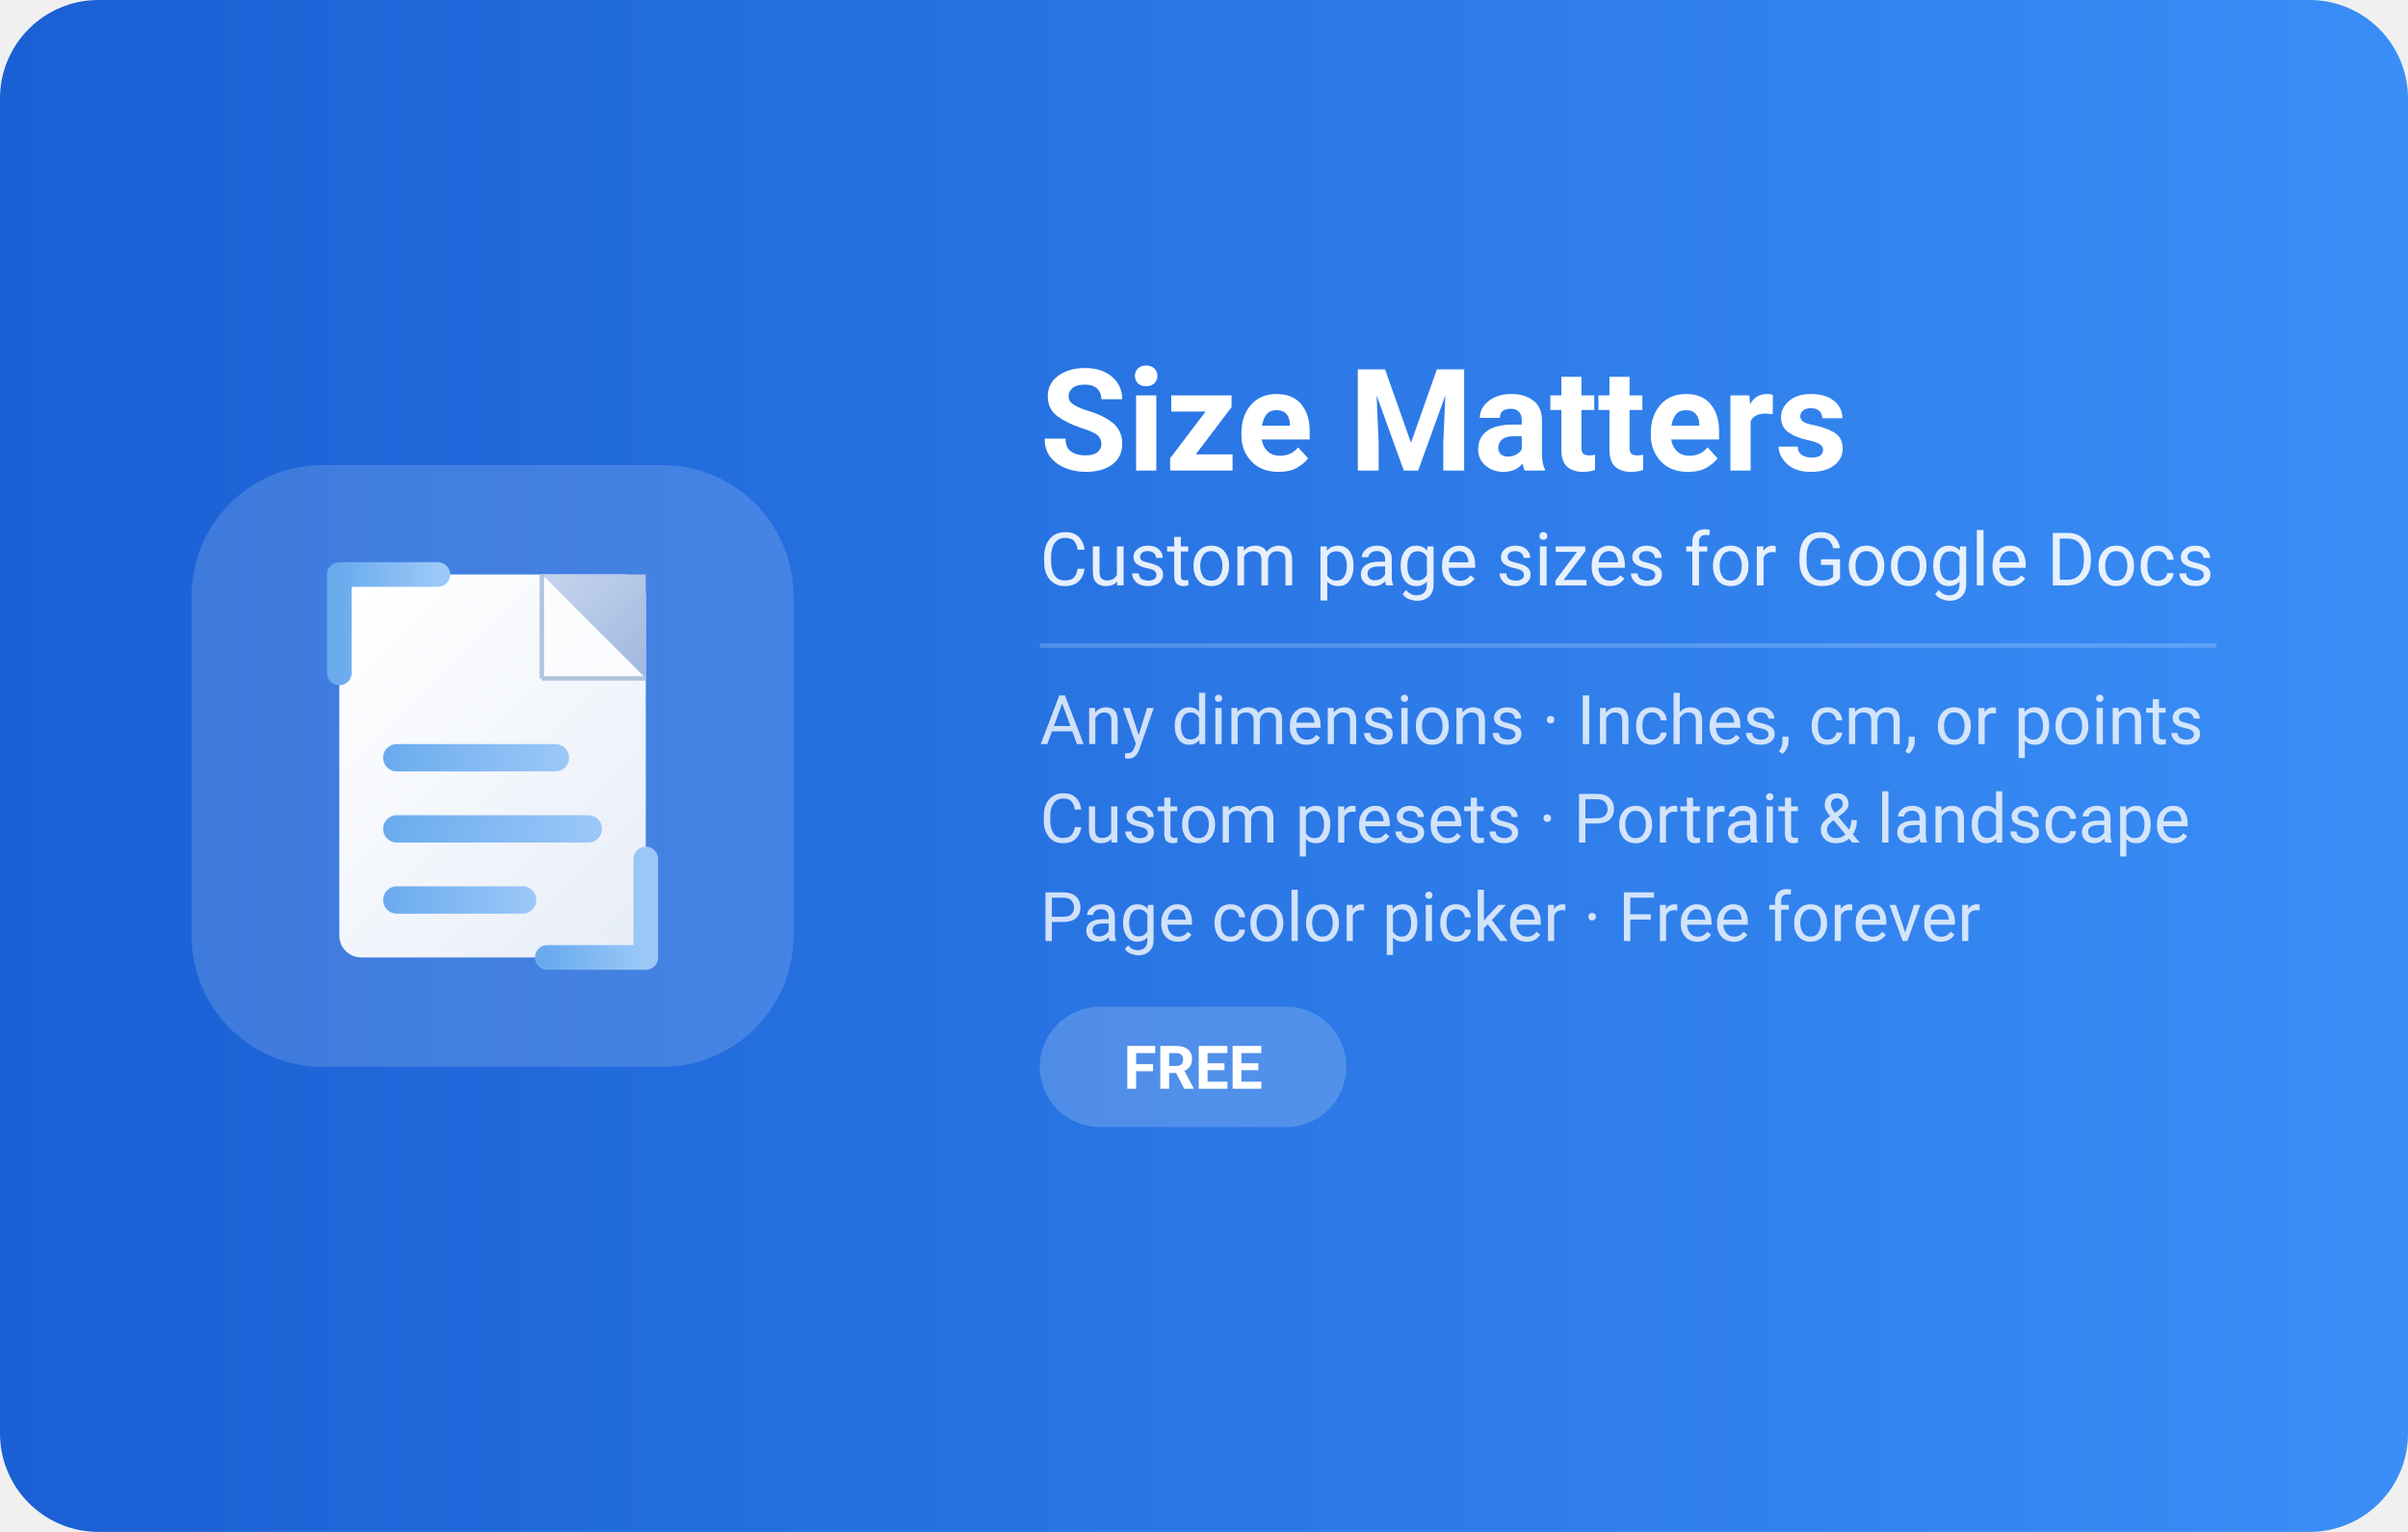
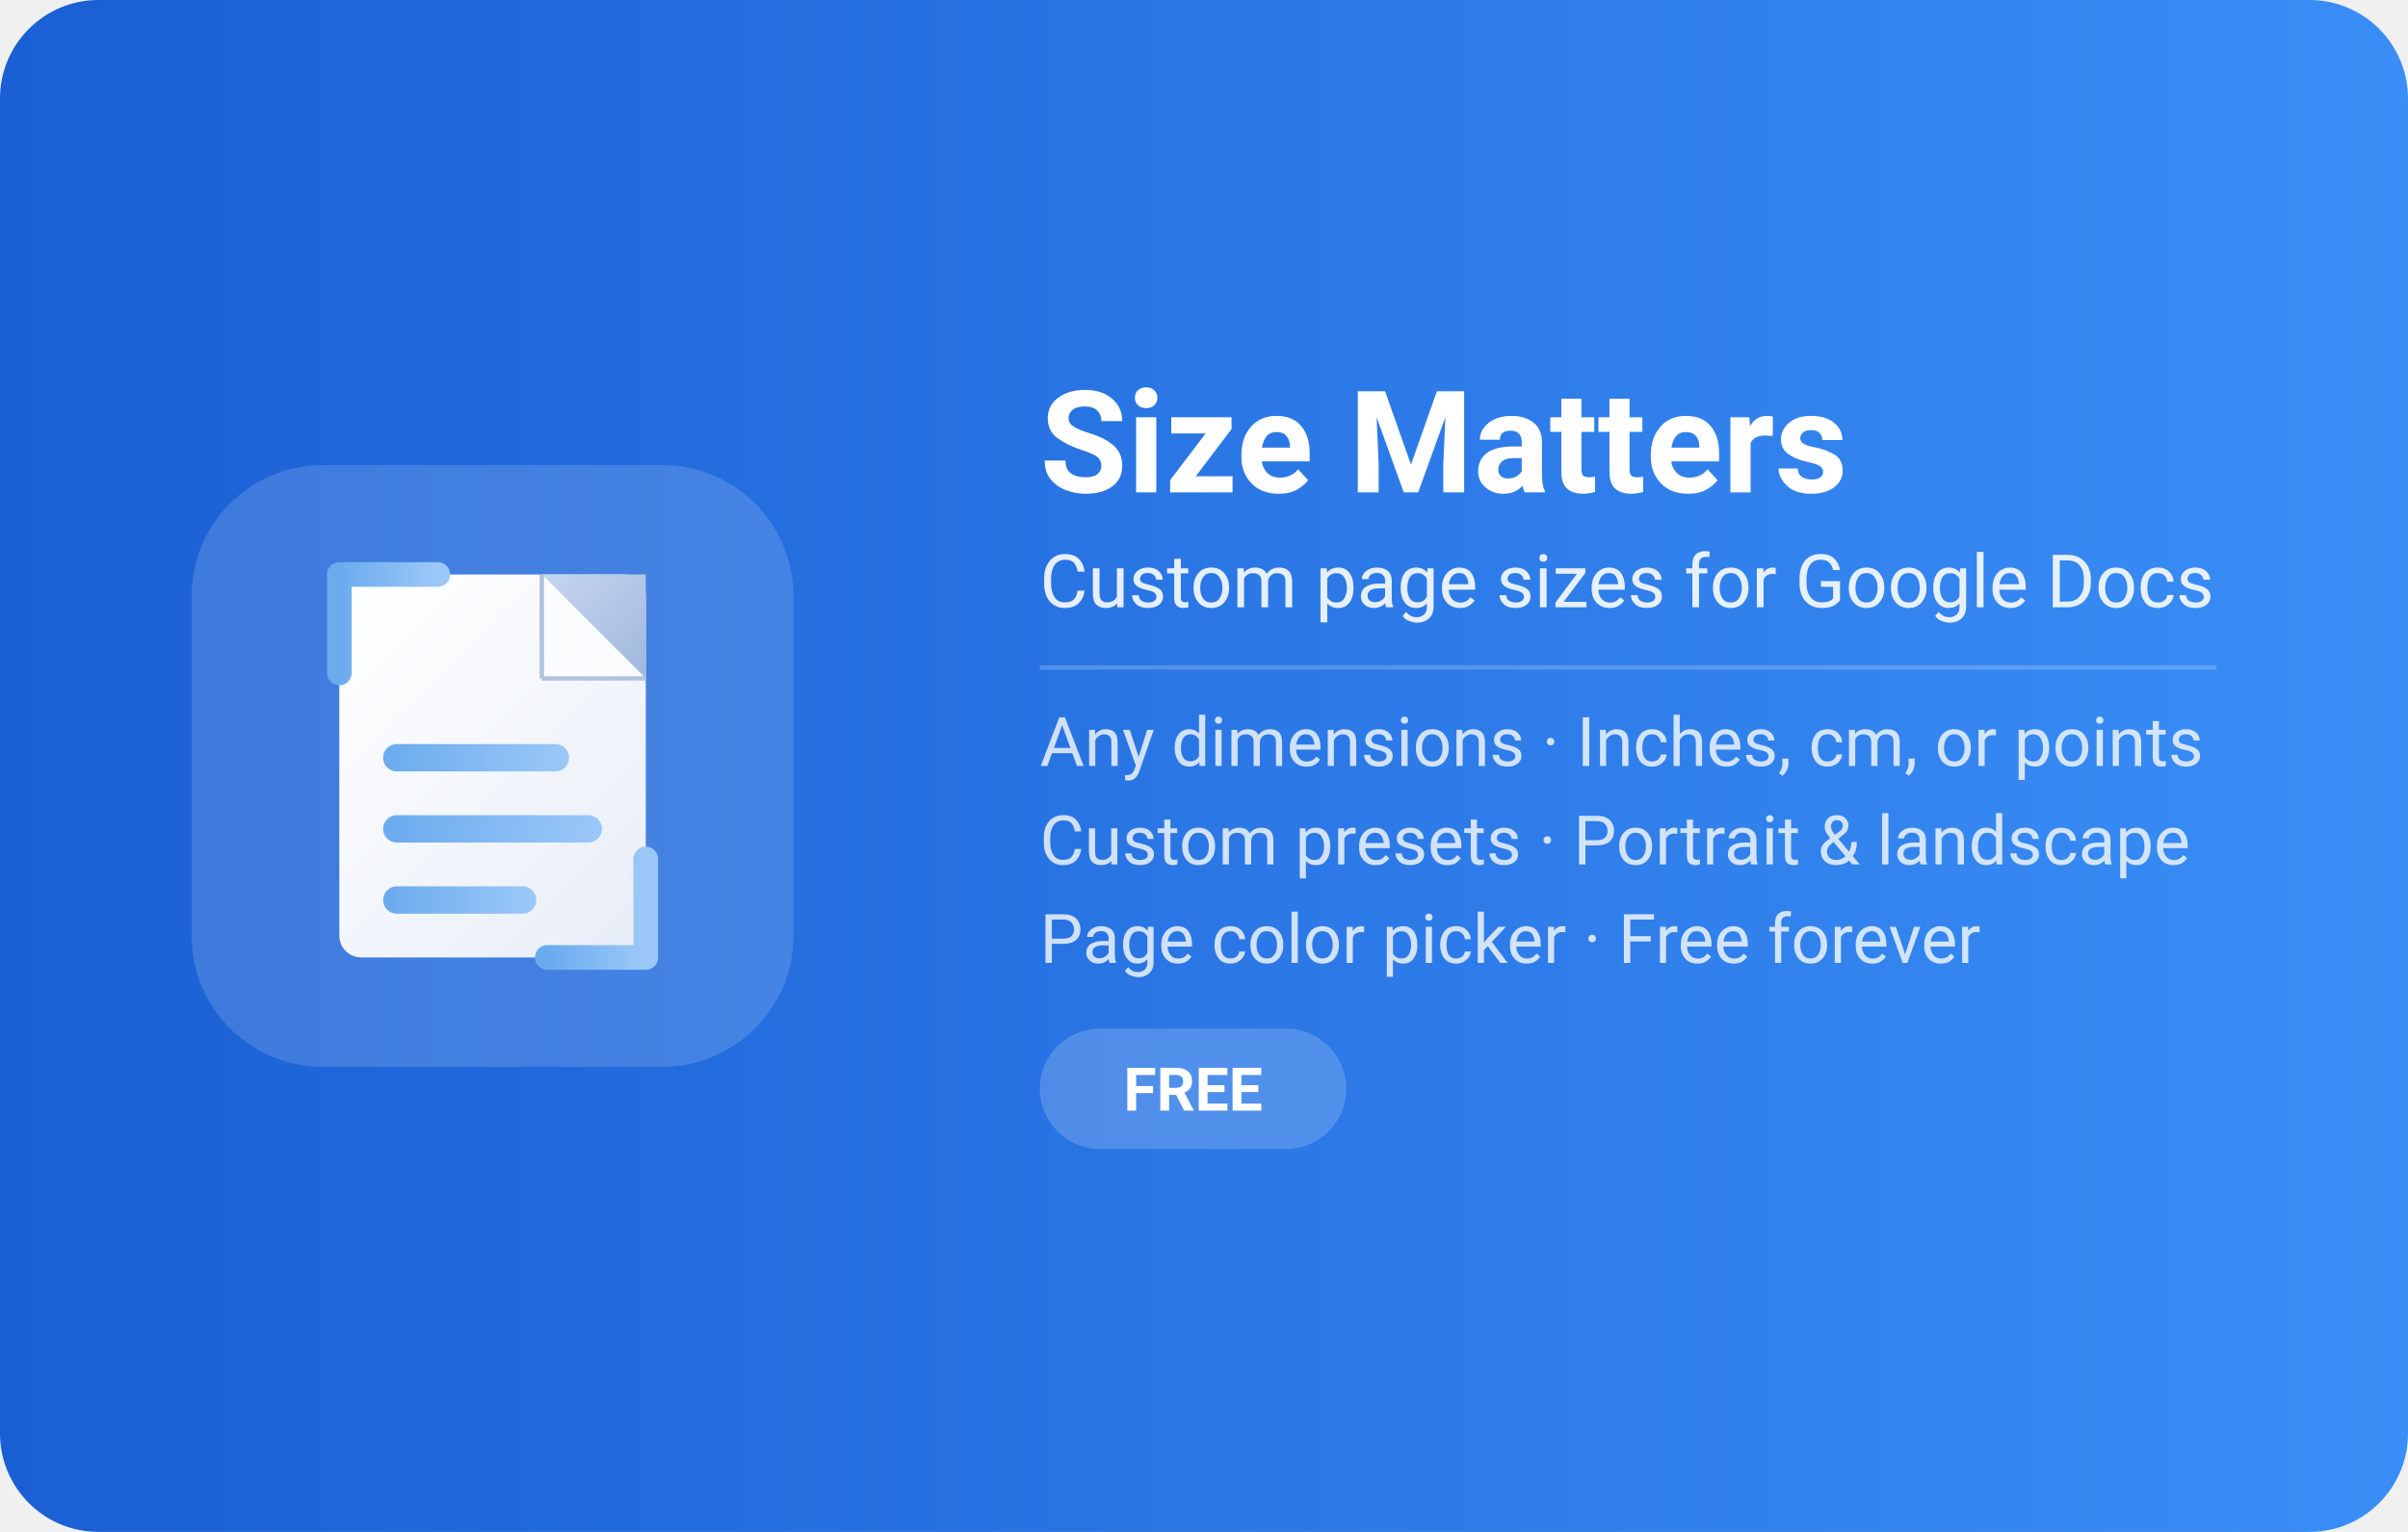
<svg xmlns="http://www.w3.org/2000/svg" width="440" height="280" viewBox="0 0 440 280">
  <defs>
    <linearGradient id="bgH" x1="0%" y1="0%" x2="100%" y2="0%">
      <stop offset="0%" style="stop-color:#1a5fd4" />
      <stop offset="100%" style="stop-color:#3a8ef6" />
    </linearGradient>
    <linearGradient id="pg" x1="10%" y1="0%" x2="90%" y2="100%">
      <stop offset="0%" style="stop-color:#ffffff" />
      <stop offset="100%" style="stop-color:#e8eef8" />
    </linearGradient>
    <linearGradient id="fd" x1="0%" y1="0%" x2="100%" y2="100%">
      <stop offset="0%" style="stop-color:#c5d5ee" />
      <stop offset="100%" style="stop-color:#a0b8de" />
    </linearGradient>
    <linearGradient id="ln" x1="0%" y1="0%" x2="100%" y2="0%">
      <stop offset="0%" style="stop-color:#6aabee" />
      <stop offset="100%" style="stop-color:#9cc8f8" />
    </linearGradient>
  </defs>
  <rect x="0" y="0" width="440" height="280" rx="18" fill="url(#bgH)" />
  <rect x="35" y="85" width="110" height="110" rx="24" fill="white" fill-opacity="0.15" />
  <rect x="62" y="105" width="56" height="70" rx="4" fill="url(#pg)" />
  <polygon points="99,105 118,105 118,124" fill="url(#fd)" />
  <polygon points="99,105 118,124 99,124" fill="white" fill-opacity="0.55" />
  <line x1="99" y1="105" x2="99" y2="124" stroke="#b0c4de" stroke-width="0.8" />
  <line x1="99" y1="124" x2="118" y2="124" stroke="#b0c4de" stroke-width="0.8" />
  <rect x="70" y="136" width="34" height="5" rx="2.5" fill="url(#ln)" />
  <rect x="70" y="149" width="40" height="5" rx="2.5" fill="url(#ln)" />
  <rect x="70" y="162" width="28" height="5" rx="2.5" fill="url(#ln)" />
  <path d="M62,123 62,105 80,105" fill="none" stroke="url(#ln)" stroke-width="4.5" stroke-linecap="round" stroke-linejoin="round" />
  <path d="M118,157 118,175 100,175" fill="none" stroke="url(#ln)" stroke-width="4.5" stroke-linecap="round" stroke-linejoin="round" />
-   <text x="190" y="86" font-family="Google Sans, Roboto, sans-serif" font-size="26" font-weight="700" fill="white">Size Matters</text>
-   <text x="190" y="107" font-family="Roboto, sans-serif" font-size="13.5" fill="white" fill-opacity="0.88">Custom page
+   <text x="190" y="90" font-family="Google Sans, Roboto, sans-serif" font-size="26" font-weight="700" fill="white">Size Matters</text>
+   <text x="190" y="111" font-family="Roboto, sans-serif" font-size="13.5" fill="white" fill-opacity="0.88">Custom page
        sizes for Google Docs</text>
-   <line x1="190" y1="118" x2="405" y2="118" stroke="white" stroke-opacity="0.2" stroke-width="0.8" />
-   <text x="190" y="136" font-family="Roboto, sans-serif" font-size="12.5" fill="white" fill-opacity="0.78">Any
+   <line x1="190" y1="122" x2="405" y2="122" stroke="white" stroke-opacity="0.2" stroke-width="0.8" />
+   <text x="190" y="140" font-family="Roboto, sans-serif" font-size="12.5" fill="white" fill-opacity="0.78">Any
        dimensions · Inches, cm, or points</text>
-   <text x="190" y="154" font-family="Roboto, sans-serif" font-size="12.5" fill="white" fill-opacity="0.78">Custom
+   <text x="190" y="158" font-family="Roboto, sans-serif" font-size="12.5" fill="white" fill-opacity="0.78">Custom
        presets · Portrait &amp; landscape</text>
-   <text x="190" y="172" font-family="Roboto, sans-serif" font-size="12.5" fill="white" fill-opacity="0.78">Page color
+   <text x="190" y="176" font-family="Roboto, sans-serif" font-size="12.5" fill="white" fill-opacity="0.78">Page color
        picker · Free forever</text>
-   <rect x="190" y="184" width="56" height="22" rx="11" fill="white" fill-opacity="0.18" />
-   <text x="218" y="199" text-anchor="middle" font-family="Roboto, sans-serif" font-size="11" font-weight="700" fill="white">FREE</text>
+   <rect x="190" y="188" width="56" height="22" rx="11" fill="white" fill-opacity="0.18" />
+   <text x="218" y="203" text-anchor="middle" font-family="Roboto, sans-serif" font-size="11" font-weight="700" fill="white">FREE</text>
</svg>
